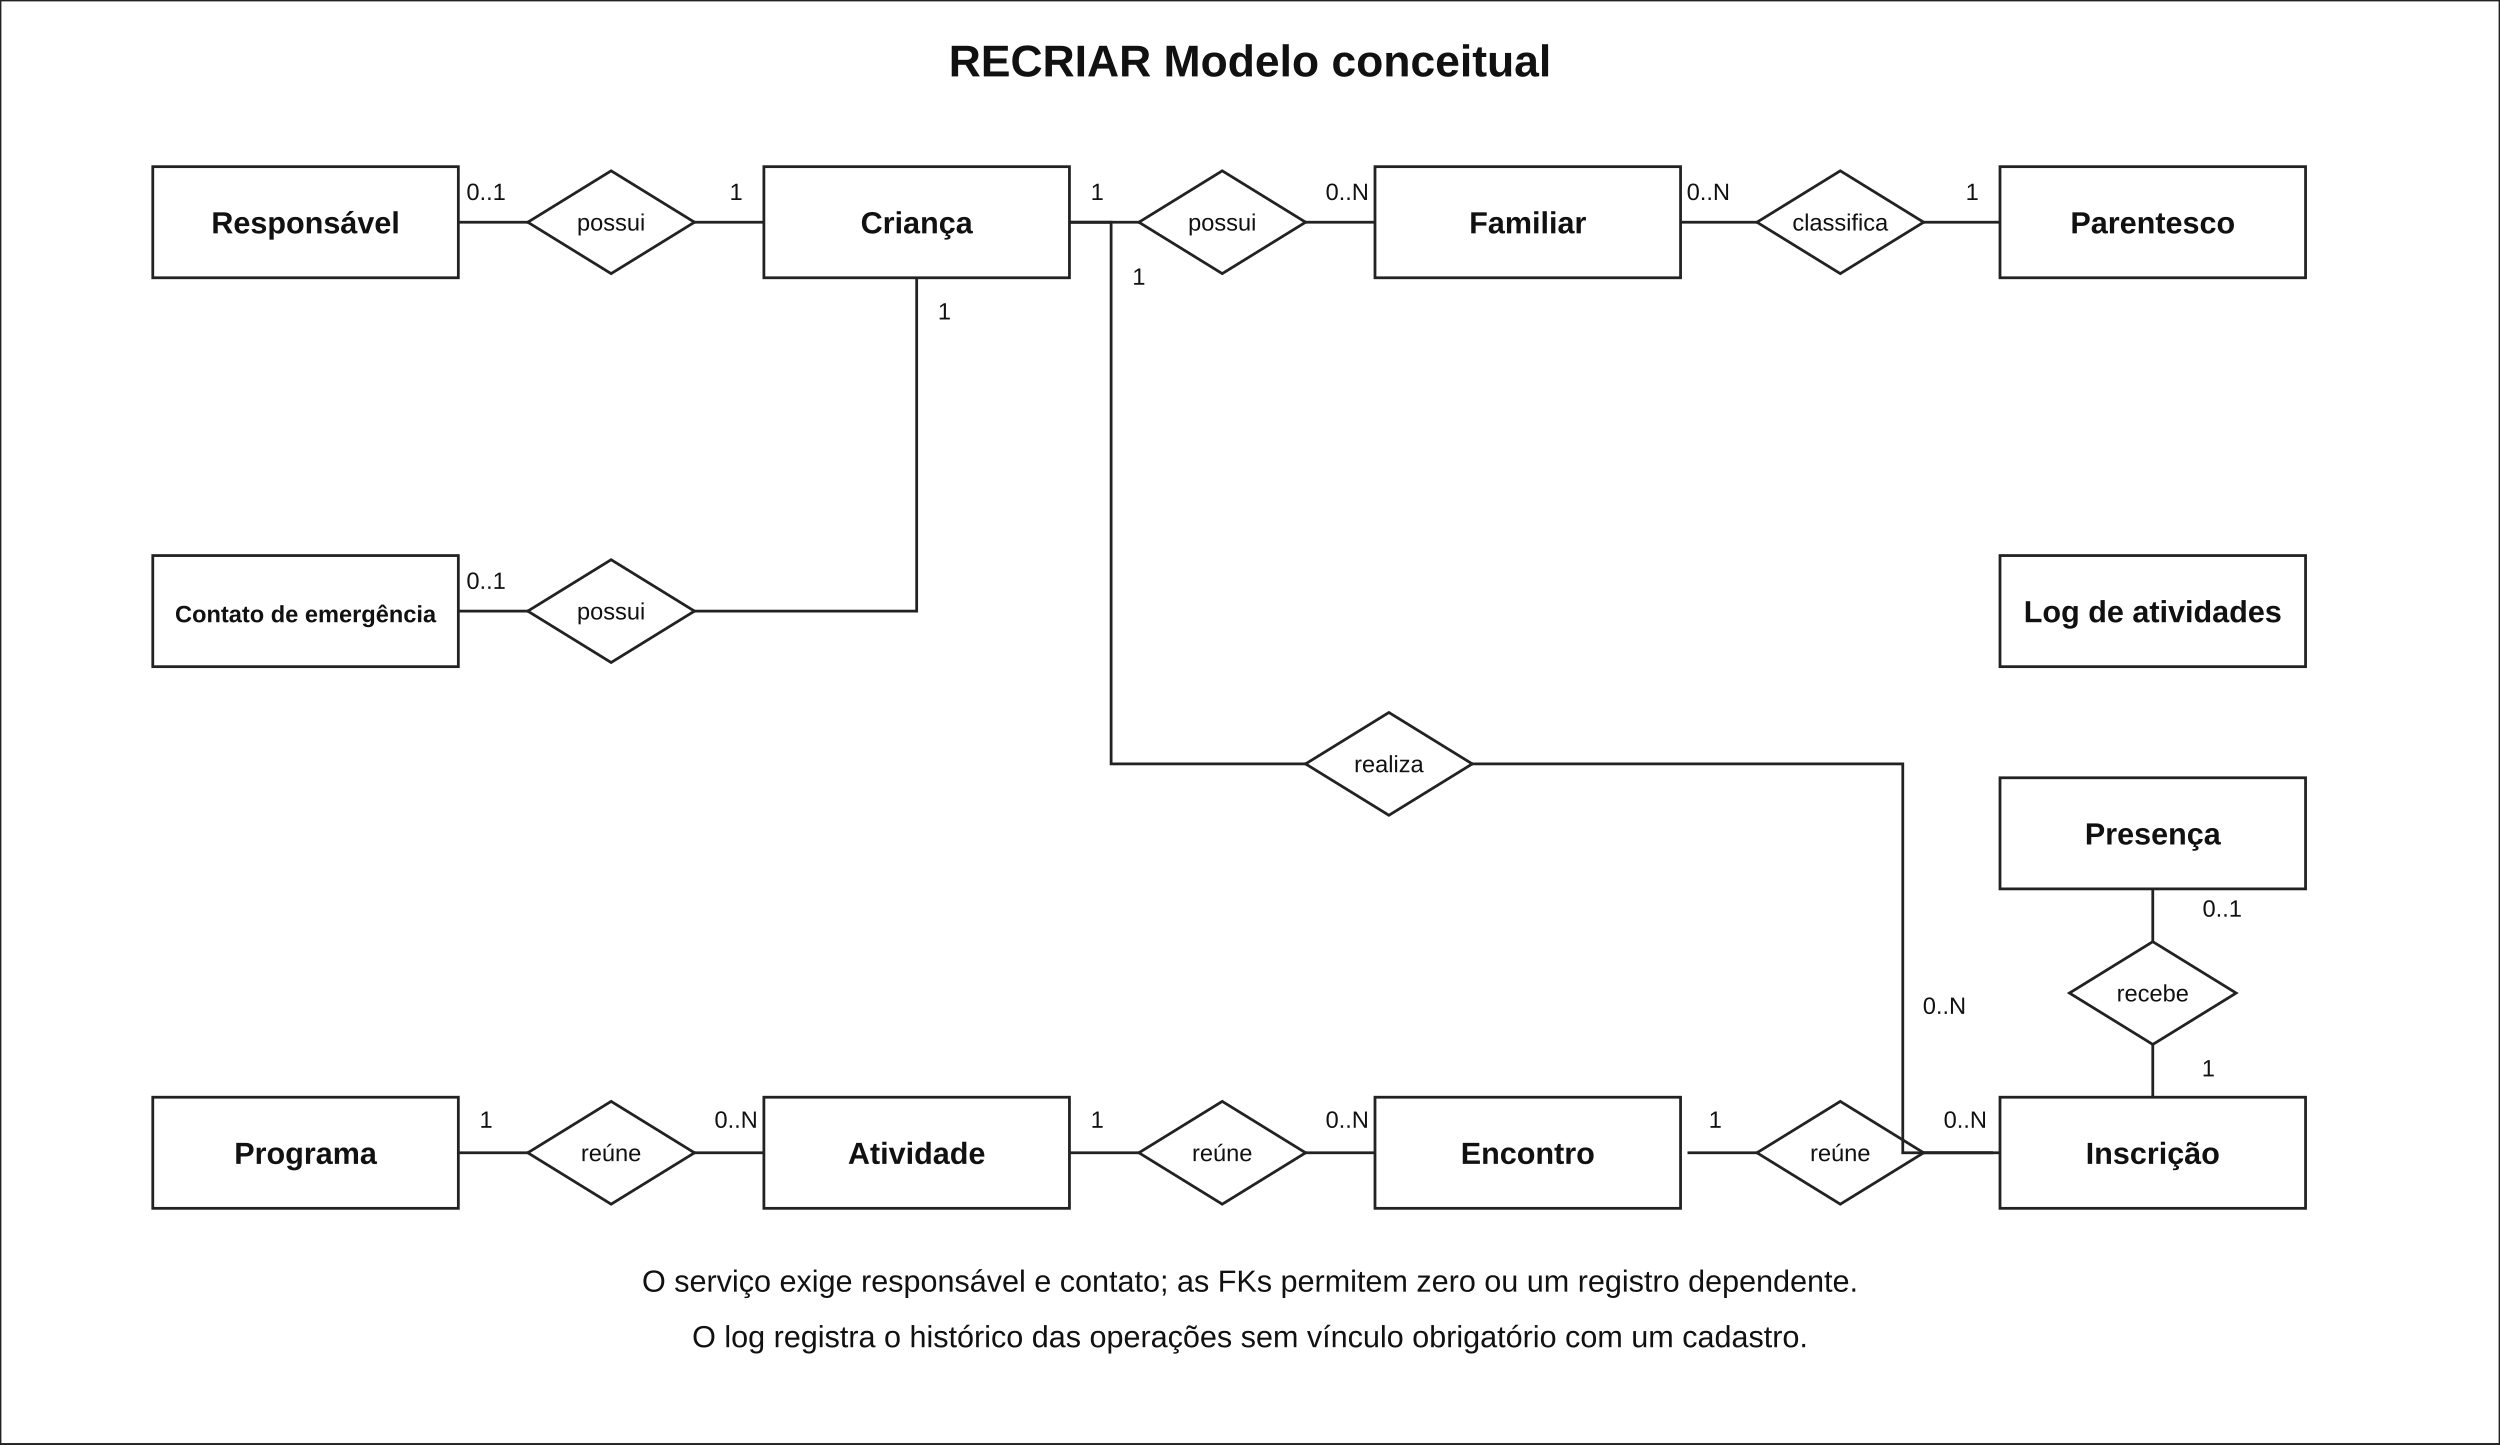
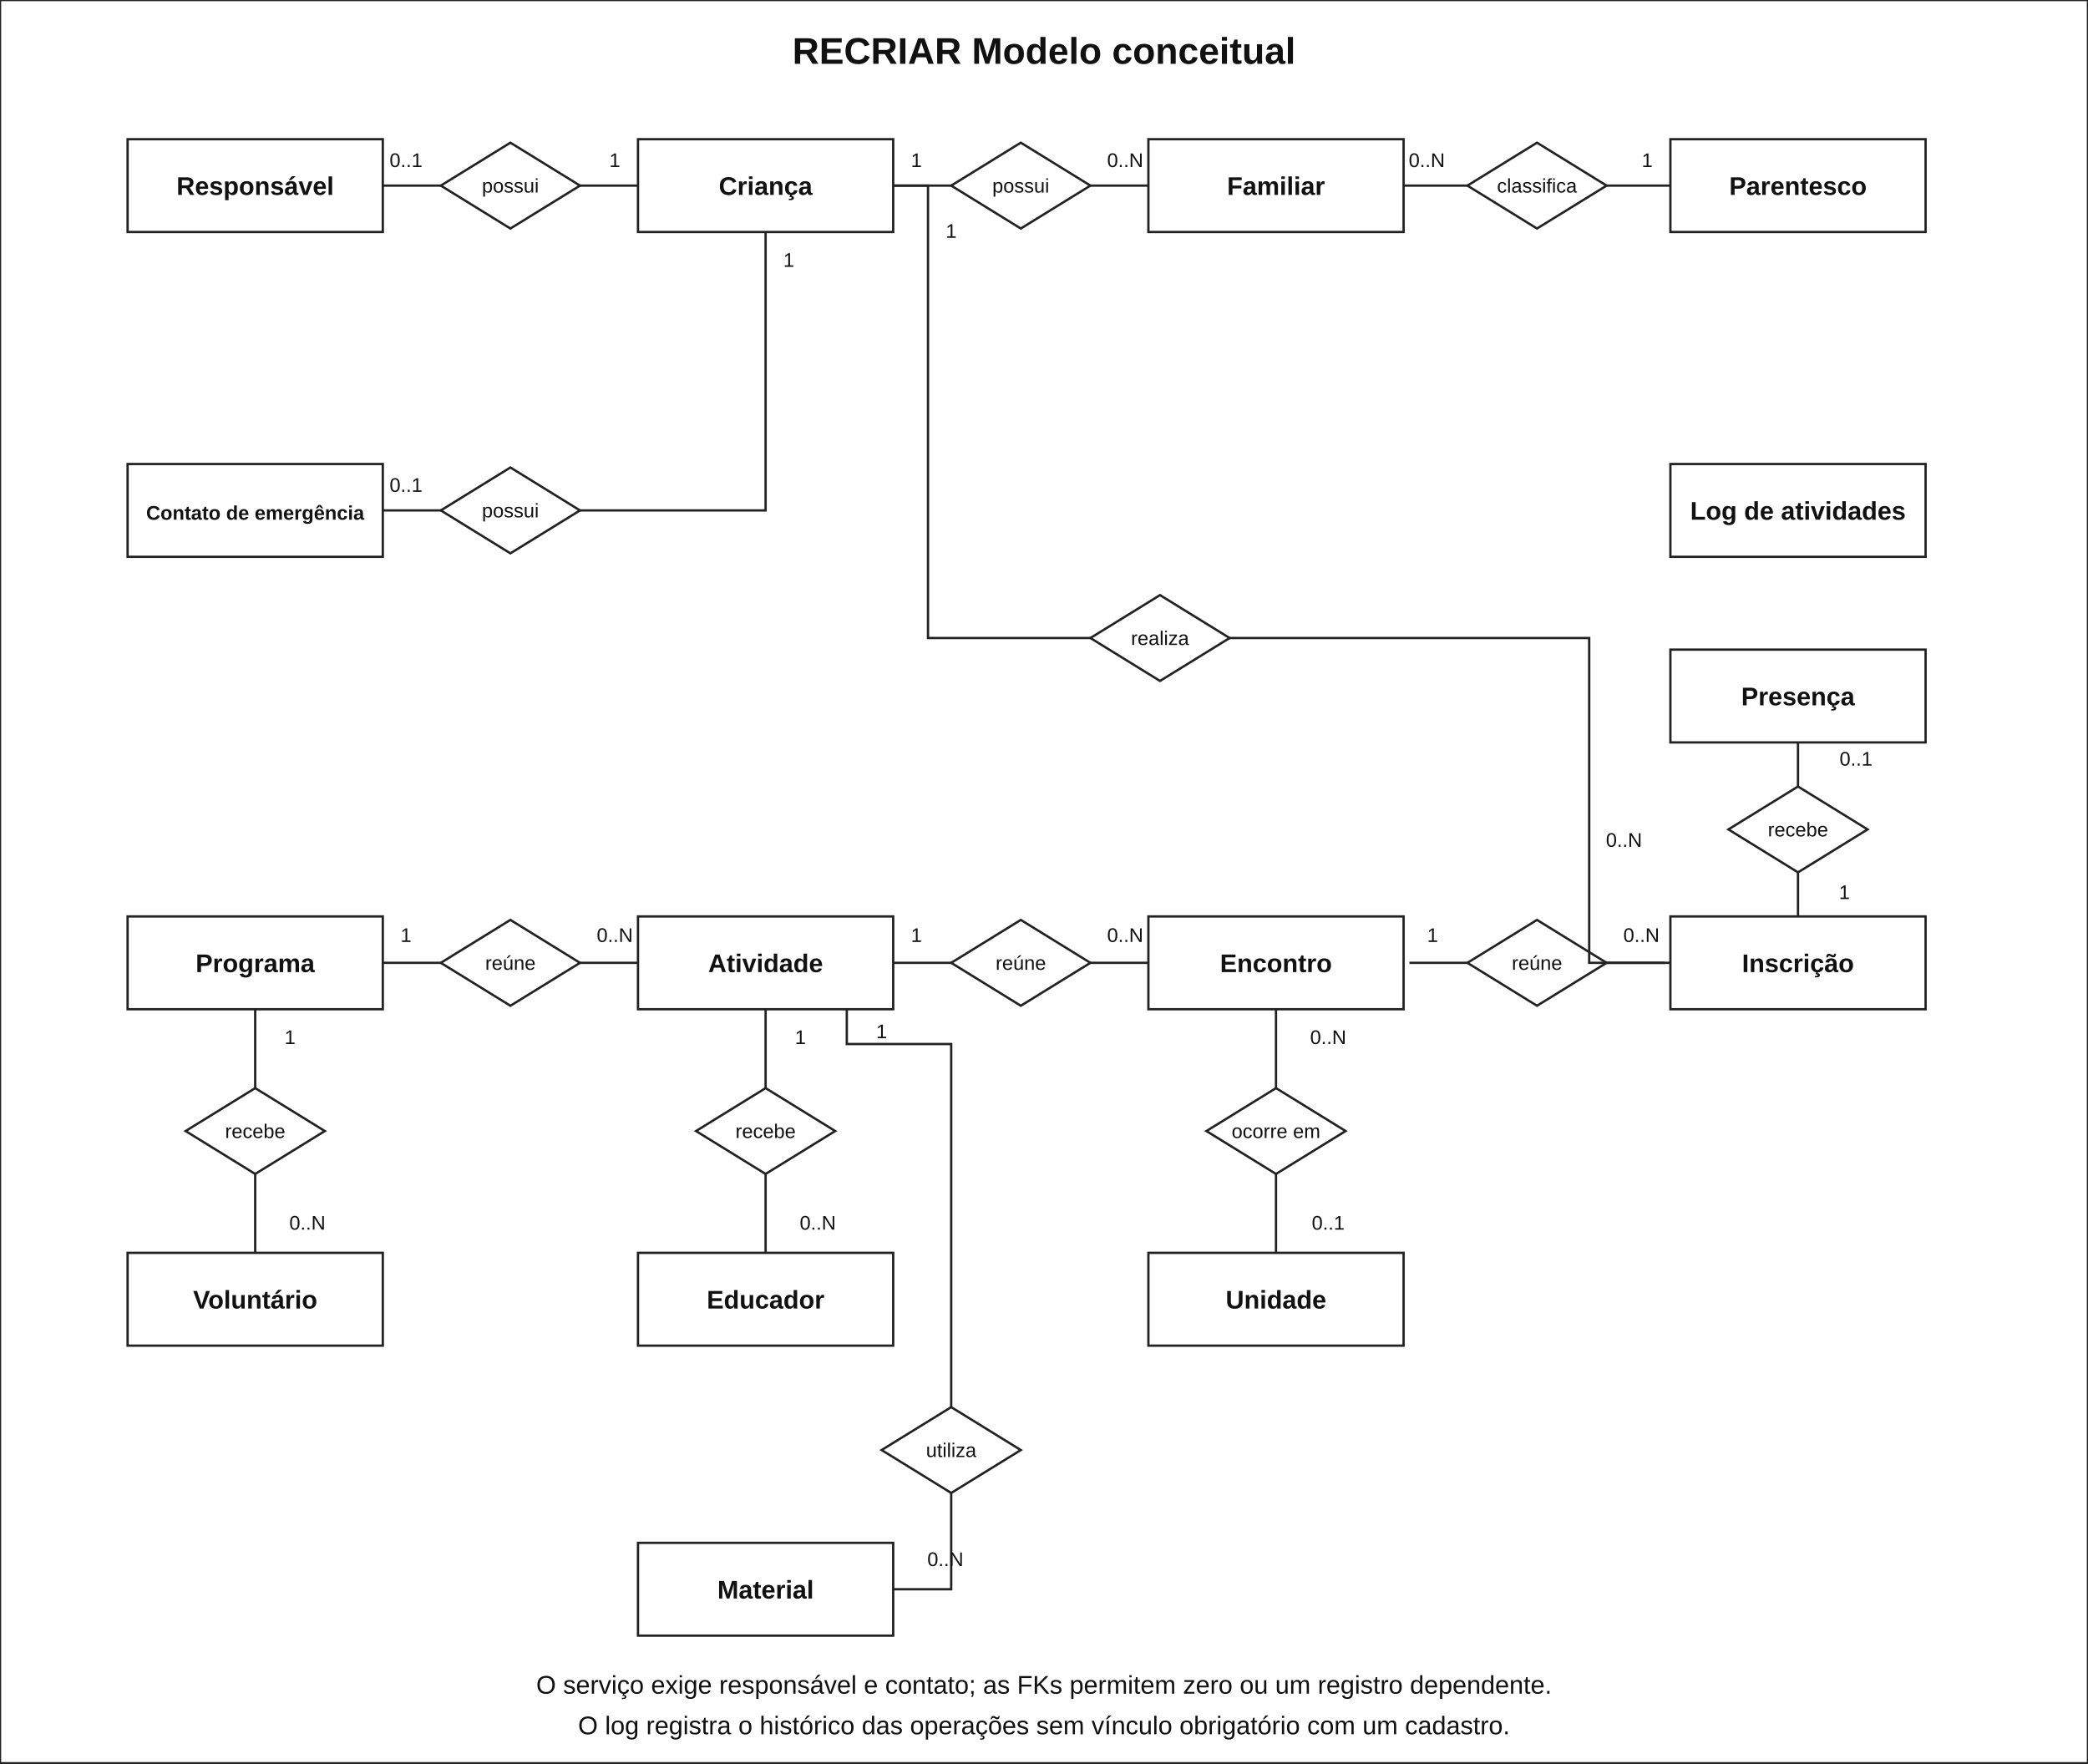
- <svg xmlns="http://www.w3.org/2000/svg" width="1800" height="1040" viewBox="0 0 1800 1040">
-   <rect width="1800" height="1040" fill="white" />
+ <svg xmlns="http://www.w3.org/2000/svg" width="1800" height="1520" viewBox="0 0 1800 1520">
+   <rect width="1800" height="1520" fill="white" />
  <style>text{font-family:Arial;fill:#111;font-size:22px}rect,polygon{fill:white;stroke:#222;stroke-width:2}path{fill:none;stroke:#222;stroke-width:2}</style>
  <text x="900" y="55" text-anchor="middle" style="font-size:32px;font-weight:bold">RECRIAR Modelo conceitual</text>
  <rect x="110" y="120" width="220" height="80" />
  <text x="220" y="168" text-anchor="middle" style="font-size:22px;font-weight:bold">Responsável</text>
  <rect x="110" y="400" width="220" height="80" />
  <text x="220" y="448" text-anchor="middle" style="font-size:17px;font-weight:bold">Contato de emergência</text>
  <rect x="550" y="120" width="220" height="80" />
  <text x="660" y="168" text-anchor="middle" style="font-size:22px;font-weight:bold">Criança</text>
  <rect x="990" y="120" width="220" height="80" />
  <text x="1100" y="168" text-anchor="middle" style="font-size:22px;font-weight:bold">Familiar</text>
  <rect x="1440" y="120" width="220" height="80" />
  <text x="1550" y="168" text-anchor="middle" style="font-size:22px;font-weight:bold">Parentesco</text>
  <rect x="1440" y="400" width="220" height="80" />
  <text x="1550" y="448" text-anchor="middle" style="font-size:22px;font-weight:bold">Log de atividades</text>
  <rect x="110" y="790" width="220" height="80" />
  <text x="220" y="838" text-anchor="middle" style="font-size:22px;font-weight:bold">Programa</text>
  <rect x="550" y="790" width="220" height="80" />
  <text x="660" y="838" text-anchor="middle" style="font-size:22px;font-weight:bold">Atividade</text>
  <rect x="990" y="790" width="220" height="80" />
  <text x="1100" y="838" text-anchor="middle" style="font-size:22px;font-weight:bold">Encontro</text>
  <rect x="1440" y="790" width="220" height="80" />
  <text x="1550" y="838" text-anchor="middle" style="font-size:22px;font-weight:bold">Inscrição</text>
  <rect x="1440" y="560" width="220" height="80" />
  <text x="1550" y="608" text-anchor="middle" style="font-size:22px;font-weight:bold">Presença</text>
  <path d="M 330 160 H 550" />
  <polygon points="380,160 440,123 500,160 440,197" />
  <text x="440" y="166" text-anchor="middle" style="font-size:17px;font-weight:normal">possui</text>
  <text x="350" y="144" text-anchor="middle" style="font-size:17px;font-weight:normal">0..1</text>
  <text x="530" y="144" text-anchor="middle" style="font-size:17px;font-weight:normal">1</text>
  <path d="M 330 440 H 660 V 200" />
  <polygon points="380,440 440,403 500,440 440,477" />
  <text x="440" y="446" text-anchor="middle" style="font-size:17px;font-weight:normal">possui</text>
  <text x="350" y="424" text-anchor="middle" style="font-size:17px;font-weight:normal">0..1</text>
  <text x="680" y="230" text-anchor="middle" style="font-size:17px;font-weight:normal">1</text>
  <path d="M 770 160 H 990" />
  <polygon points="820,160 880,123 940,160 880,197" />
  <text x="880" y="166" text-anchor="middle" style="font-size:17px;font-weight:normal">possui</text>
  <text x="790" y="144" text-anchor="middle" style="font-size:17px;font-weight:normal">1</text>
  <text x="970" y="144" text-anchor="middle" style="font-size:17px;font-weight:normal">0..N</text>
  <path d="M 1210 160 H 1440" />
  <polygon points="1265,160 1325,123 1385,160 1325,197" />
  <text x="1325" y="166" text-anchor="middle" style="font-size:17px;font-weight:normal">classifica</text>
  <text x="1230" y="144" text-anchor="middle" style="font-size:17px;font-weight:normal">0..N</text>
  <text x="1420" y="144" text-anchor="middle" style="font-size:17px;font-weight:normal">1</text>
  <path d="M 330 830 H 550" />
  <polygon points="380,830 440,793 500,830 440,867" />
  <text x="440" y="836" text-anchor="middle" style="font-size:17px;font-weight:normal">reúne</text>
  <text x="350" y="812" text-anchor="middle" style="font-size:17px;font-weight:normal">1</text>
  <text x="530" y="812" text-anchor="middle" style="font-size:17px;font-weight:normal">0..N</text>
  <path d="M 770 830 H 990" />
  <polygon points="820,830 880,793 940,830 880,867" />
  <text x="880" y="836" text-anchor="middle" style="font-size:17px;font-weight:normal">reúne</text>
  <text x="790" y="812" text-anchor="middle" style="font-size:17px;font-weight:normal">1</text>
  <text x="970" y="812" text-anchor="middle" style="font-size:17px;font-weight:normal">0..N</text>
  <path d="M 1215 830 H 1435" />
  <polygon points="1265,830 1325,793 1385,830 1325,867" />
  <text x="1325" y="836" text-anchor="middle" style="font-size:17px;font-weight:normal">reúne</text>
  <text x="1235" y="812" text-anchor="middle" style="font-size:17px;font-weight:normal">1</text>
  <text x="1415" y="812" text-anchor="middle" style="font-size:17px;font-weight:normal">0..N</text>
  <path d="M 770 160 H 800 V 550 H 1370 V 830 H 1440" />
  <polygon points="940,550 1000,513 1060,550 1000,587" />
  <text x="1000" y="556" text-anchor="middle" style="font-size:17px;font-weight:normal">realiza</text>
  <text x="820" y="205" text-anchor="middle" style="font-size:17px;font-weight:normal">1</text>
  <text x="1400" y="730" text-anchor="middle" style="font-size:17px;font-weight:normal">0..N</text>
  <path d="M 1550 790 V 640" />
  <polygon points="1490,715 1550,678 1610,715 1550,752" />
  <text x="1550" y="721" text-anchor="middle" style="font-size:17px;font-weight:normal">recebe</text>
  <text x="1590" y="775" text-anchor="middle" style="font-size:17px;font-weight:normal">1</text>
  <text x="1600" y="660" text-anchor="middle" style="font-size:17px;font-weight:normal">0..1</text>
-   <text x="900" y="930" text-anchor="middle" style="font-size:22px;font-weight:normal">O serviço exige responsável e contato; as FKs permitem zero ou um registro dependente.</text>
-   <text x="900" y="970" text-anchor="middle" style="font-size:22px;font-weight:normal">O log registra o histórico das operações sem vínculo obrigatório com um cadastro.</text>
+   <text x="900" y="1460" text-anchor="middle" style="font-size:22px;font-weight:normal">O serviço exige responsável e contato; as FKs permitem zero ou um registro dependente.</text>
+   <text x="900" y="1495" text-anchor="middle" style="font-size:22px;font-weight:normal">O log registra o histórico das operações sem vínculo obrigatório com um cadastro.</text>
+   <rect x="110" y="1080" width="220" height="80" />
+   <text x="220" y="1128" text-anchor="middle" style="font-size:22px;font-weight:bold">Voluntário</text>
+   <rect x="550" y="1080" width="220" height="80" />
+   <text x="660" y="1128" text-anchor="middle" style="font-size:22px;font-weight:bold">Educador</text>
+   <rect x="990" y="1080" width="220" height="80" />
+   <text x="1100" y="1128" text-anchor="middle" style="font-size:22px;font-weight:bold">Unidade</text>
+   <rect x="550" y="1330" width="220" height="80" />
+   <text x="660" y="1378" text-anchor="middle" style="font-size:22px;font-weight:bold">Material</text>
+   <path d="M 220 870 V 1080" />
+   <polygon points="160,975 220,938 280,975 220,1012" />
+   <text x="220" y="981" text-anchor="middle" style="font-size:17px;font-weight:normal">recebe</text>
+   <text x="250" y="900" text-anchor="middle" style="font-size:17px;font-weight:normal">1</text>
+   <text x="265" y="1060" text-anchor="middle" style="font-size:17px;font-weight:normal">0..N</text>
+   <path d="M 660 870 V 1080" />
+   <polygon points="600,975 660,938 720,975 660,1012" />
+   <text x="660" y="981" text-anchor="middle" style="font-size:17px;font-weight:normal">recebe</text>
+   <text x="690" y="900" text-anchor="middle" style="font-size:17px;font-weight:normal">1</text>
+   <text x="705" y="1060" text-anchor="middle" style="font-size:17px;font-weight:normal">0..N</text>
+   <path d="M 1100 870 V 1080" />
+   <polygon points="1040,975 1100,938 1160,975 1100,1012" />
+   <text x="1100" y="981" text-anchor="middle" style="font-size:17px;font-weight:normal">ocorre em</text>
+   <text x="1145" y="900" text-anchor="middle" style="font-size:17px;font-weight:normal">0..N</text>
+   <text x="1145" y="1060" text-anchor="middle" style="font-size:17px;font-weight:normal">0..1</text>
+   <path d="M 730 870 V 900 H 820 V 1370 H 770" />
+   <polygon points="760,1250 820,1213 880,1250 820,1287" />
+   <text x="820" y="1256" text-anchor="middle" style="font-size:17px;font-weight:normal">utiliza</text>
+   <text x="760" y="895" text-anchor="middle" style="font-size:17px;font-weight:normal">1</text>
+   <text x="815" y="1350" text-anchor="middle" style="font-size:17px;font-weight:normal">0..N</text>
</svg>
